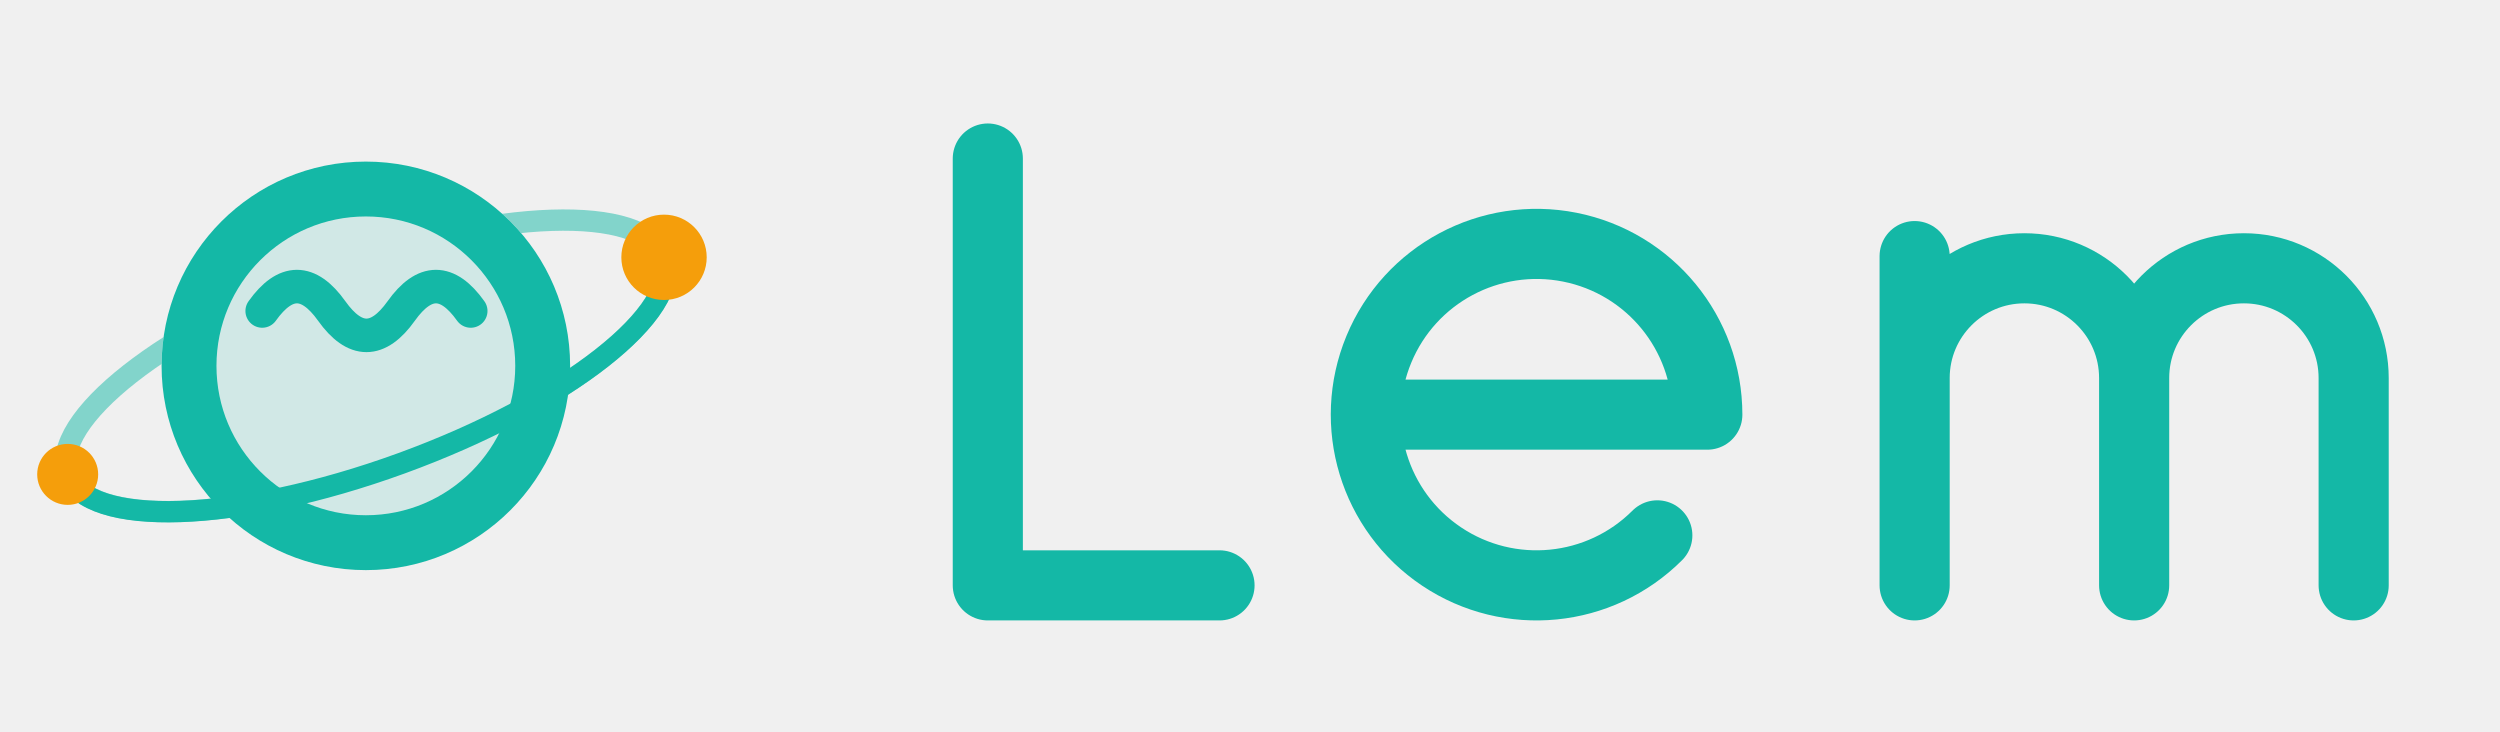
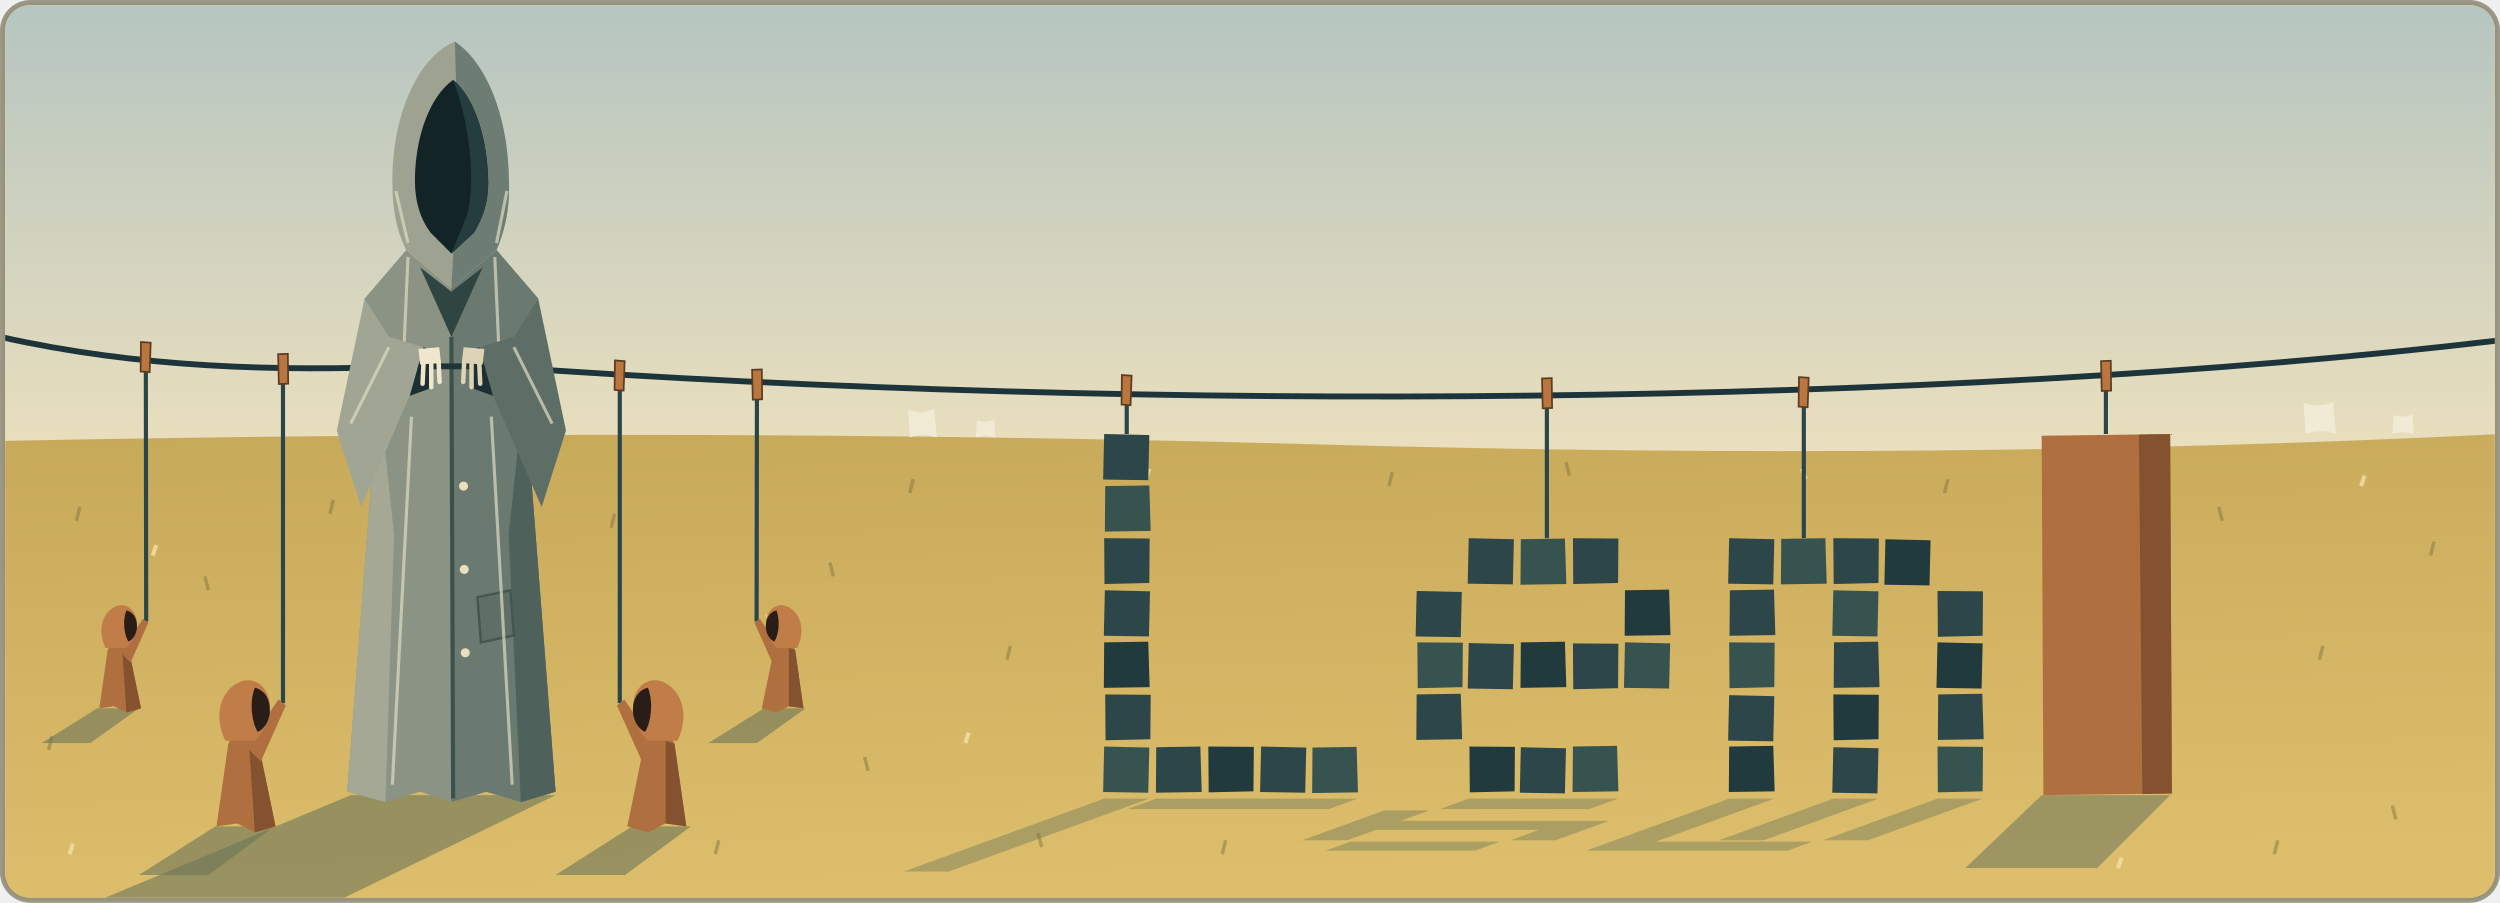
- <svg xmlns="http://www.w3.org/2000/svg" viewBox="0 0 410 120" width="410" height="120" role="img" aria-labelledby="t">
+ <svg xmlns="http://www.w3.org/2000/svg" width="720" height="260" viewBox="0 0 720 260" role="img" aria-labelledby="c2-title c2-desc">
  <defs>
-     <mask id="behind">
-       <rect width="410" height="120" fill="#fff" />
-       <circle cx="60" cy="60" r="33.5" fill="#000" />
-     </mask>
+     <linearGradient id="c2-sky" x1="0" y1="0" x2="0" y2="1">
+       <stop stop-color="#b5c5c0" />
+       <stop offset="1" stop-color="#eadfbe" />
+     </linearGradient>
+     <linearGradient id="c2-field" x1="0" y1="0" x2=".15" y2="1">
+       <stop stop-color="#c7a95a" />
+       <stop offset="1" stop-color="#ddbe6c" />
+     </linearGradient>
+     <clipPath id="c2-clip">
+       <rect x="1.5" y="1.5" width="717" height="257" rx="7" />
+     </clipPath>
  </defs>
-   <g fill="none" stroke="#14b8a6" stroke-linecap="round" stroke-linejoin="round">
-     <ellipse cx="60" cy="60" rx="52" ry="17" transform="rotate(-20 60 60)" stroke-width="3.5" opacity="0.5" mask="url(#behind)" />
-     <circle cx="60" cy="60" r="29" stroke-width="9" fill="#14b8a6" fill-opacity="0.14" />
-     <path d="M43 51 q5.7 -8 11.4 0 t11.4 0 t11.4 0" stroke-width="5.5" />
-     <path d="M11.1 77.8 A52 17 -20 0 0 108.9 42.2" stroke-width="3.5" />
-     <g stroke-width="11.5">
-       <path d="M162 26 V96 H200" />
-       <path d="M224 68 H280 A28 28 0 1 0 271.8 87.8" />
-       <path d="M314 42 V96 M314 62 A18 18 0 0 1 350 62 V96 M350 62 A18 18 0 0 1 386 62 V96" />
+   <rect x=".75" y=".75" width="718.5" height="258.5" rx="8" fill="#eadfbe" stroke="#77725a" stroke-width="1.5" stroke-opacity=".7" />
+   <g clip-path="url(#c2-clip)">
+     <path d="M0 0H720V130H0Z" fill="url(#c2-sky)" />
+     <path d="M0 127Q200 123 380 128T720 125V260H0Z" fill="url(#c2-field)" />
+     <path d="M262 126l-.5-8q4 1.500 7.500-.3l.8 8.300q-4-1.500-7.800 0zM281 126l.4-5q2.500 1 5-.2l.3 5.200q-3-1-5.700 0zM664 125l-.6-9q4.500 1.600 8.500-.2l.9 9.200q-4.500-1.600-8.800 0zM689 125l.3-5.500q3 1 5.500-.2l.4 5.700q-3-1-6.200 0z" fill="#f1ead4" />
+     <path d="M22 150l1-4M60 170l-1-4M95 148l1-4M176 152l1-4M240 166l-1-4M262 142l1-4M290 190l1-4M300 244l-1-4M352 246l1-4M400 140l1-4M452 137l-1-4M560 142l1-4M640 150l-1-4M668 190l1-4M690 236l-1-4M655 246l1-4M700 160l1-4M14 216l1-4M250 222l-1-4M206 246l1-4" fill="none" stroke="#85763c" stroke-width="1" opacity=".5" />
+     <path d="M44 160l1-3M120 142l1-3M222 180l-1-3M278 214l1-3M330 138l1-3M520 138l-1-3M610 250l1-3M680 140l1-3M20 246l1-3" fill="none" stroke="#f3e0a0" stroke-width="1.2" opacity=".8" />
+     <path d="M101 229L160 229L92 262L22 262Z" fill="#6a7559" opacity=".6" />
+     <path d="M62 238L79 238L60 252L40 252Z" fill="#6a7559" opacity=".6" />
+     <path d="M182 238L199 238L180 252L160 252Z" fill="#6a7559" opacity=".6" />
+     <path d="M28 204L40 204L26 214L12 214Z" fill="#6a7559" opacity=".6" />
+     <path d="M220 204L232 204L218 214L204 214Z" fill="#6a7559" opacity=".6" />
+     <g transform="matrix(1 0 .55 -.2 -126.500 276)" fill="#6a7559" opacity=".42">
+       <path d="M318 125h13v105h-13zM333 215h58v15h-58z" />
+       <path d="M423 155h43v13h-43zM408 170h13v43h-13zM468 170h13v28h-13zM408 185h73v13h-73zM423 215h43v15h-43z" />
+       <path d="M498 155h58v13h-58zM498 155h13v75h-13zM528 170h13v60h-13zM558 170h13v60h-13z" />
    </g>
+     <path d="M588 229L625 229L604 250L566 250Z" fill="#6a7559" opacity=".55" />
+     <path d="M117 72L105 86L109 112L100 228L111 231L121 228L130 231L140 228L150 231L160 228L151 112L155 86L143 72L130 83Z" fill="#8b9385" />
+     <path d="M130 83L143 72L155 86L151 112L160 228L150 231L140 228L130 231Z" fill="#6a7a71" />
+     <path d="M151 112L160 228L150 231L146.500 154Z" fill="#4e615a" />
+     <path d="M109 112L100 228L111 231L113.500 154Z" fill="#a4a895" />
+     <path d="M121 77L130 97L139 77L130 84Z" fill="#2f4541" />
+     <path d="M130 97L130.500 230" fill="none" stroke="#3d514b" stroke-width="1.200" />
+     <path d="M137.500 172L147 170L148 183L138.500 185Z" fill="#5d6f66" stroke="#43574f" stroke-width=".7" />
+     <g fill="#e9dfbc">
+       <circle cx="133.500" cy="140" r="1.300" />
+       <circle cx="133.700" cy="164" r="1.300" />
+       <circle cx="134" cy="188" r="1.300" />
+     </g>
+     <path d="M118.500 120L113 226M141.500 120L147.500 226M117.500 74L116 108M142.500 74L144 108" fill="none" stroke="#dedbc0" stroke-width=".9" opacity=".7" />
+     <path d="M131 12C121 16 113 32 113 52C113 60 114 66 117 72L130 83L143 72C146 65 147 58 146.500 50C146 33 140 18 131 12Z" fill="#9da291" />
+     <path d="M131 12C140 18 146 33 146.500 50C147 58 146 65 143 72L130 83L132 46Z" fill="#6e7d74" />
+     <path d="M130.500 23C123.500 28 119.500 40 119.500 52C119.500 58 121 63 124 67L130 73L136.500 67C139.500 62 141 57 140.500 50C140 39 136.500 28 130.500 23Z" fill="#132427" />
+     <path d="M130.500 23C136.500 28 140 39 140.500 50C141 57 139.500 62 136.500 67L130 73L134.500 62C137 53 135.500 36 130.500 23Z" fill="#263d40" />
+     <path d="M114 55L117.500 70M146 55L143 70" fill="none" stroke="#dedbc0" stroke-width=".9" opacity=".7" />
+     <path d="M0 97C40 106 80 107 118 105.500L142 105.500C330 119 560 117 720 98" fill="none" stroke="#1d343b" stroke-width="1.700" />
+     <path d="M105 86L97 124L104 146L118 114L122 100L112 97Z" fill="#a1a593" />
+     <path d="M155 86L163 124L156 146L142 114L138 100L148 97Z" fill="#5d6e66" />
+     <path d="M118 114L122 100L125.500 101.500L123.500 112Z" fill="#1c2f33" />
+     <path d="M142 114L138 100L134.500 101.500L136.500 112Z" fill="#1c2f33" />
+     <path d="M120.500 100.500L126.500 100L127 104.500L121 105Z" fill="#efe6cb" />
+     <path d="M139.500 100.500L133.500 100L133 104.500L139 105Z" fill="#ddd3b5" />
+     <path d="M122 104L121.700 110.500M124.200 104L124.200 111.500M126.300 104L126.600 110" fill="none" stroke="#efe6cb" stroke-width="1.300" stroke-linecap="round" />
+     <path d="M138 104L138.300 110.500M135.800 104L135.800 111.500M133.700 104L133.400 110" fill="none" stroke="#ddd3b5" stroke-width="1.300" stroke-linecap="round" />
+     <path d="M101 122L112 100M159 122L148 100" fill="none" stroke="#dedbc0" stroke-width=".9" opacity=".7" />
+     <path d="M42 103.500L42.100 179M81.500 106.700L81.500 202.500M178.500 108.300L178.500 202.500M218 111L217.900 179" fill="none" stroke="#2b4649" stroke-width="1.200" />
+     <path d="M324.500 112.500L324.500 125M445.500 113.500L445.500 155M519.500 113L519.500 155M606.500 108.500L606.500 125" fill="none" stroke="#2b4649" stroke-width="1.200" />
+     <g fill="#b9773f" stroke="#5d3a22" stroke-width=".5">
+       <path d="M40.600 98.500l2.800.2-.3 8.500-2.600-.2z" />
+       <path d="M80.100 102l2.800-.1.1 8.600-2.700.1z" />
+       <path d="M177.100 103.800l2.800.2-.3 8.500-2.600-.2z" />
+       <path d="M216.600 106.500l2.800-.1.1 8.600-2.700.1z" />
+       <path d="M323.100 108l2.800.2-.3 8.500-2.600-.2z" />
+       <path d="M444.100 109l2.800-.1.1 8.600-2.700.1z" />
+       <path d="M518.100 108.600l2.800.2-.3 8.500-2.600-.2z" />
+       <path d="M605.100 104l2.800-.1.1 8.600-2.700.1z" />
+     </g>
+     <g transform="translate(70 238) scale(.85)">
+       <path d="M-9 0L-5 -28C-4 -31 3 -32 5 -29L11 0L4 2L-2 -1Z" fill="#b06f3e" />
+       <path d="M5 -29L11 0L4 2L2 -28Z" fill="#84522f" />
+       <path d="M1 -27L12 -43L14.500 -41L6 -22Z" fill="#b06f3e" />
+       <path d="M-6 -29C-10 -37 -8 -46 -1 -49C4 -51 9 -47 9 -41C9 -36 7 -32 4 -29Z" fill="#c07d48" />
+       <path d="M4 -47C8 -46 9.500 -42 9 -38C8.500 -35 7 -33 5 -32C3 -35 2 -42 4 -47Z" fill="#2a1d18" />
+     </g>
+     <g transform="translate(190 238) scale(.85)">
+       <path d="M9 0L5 -28C4 -31 -3 -32 -5 -29L-11 0L-4 2L2 -1Z" fill="#b06f3e" />
+       <path d="M5 -28L9 0L2 -1L2 -29Z" fill="#84522f" />
+       <path d="M-1 -27L-12 -43L-14.500 -41L-6 -22Z" fill="#b06f3e" />
+       <path d="M6 -29C10 -37 8 -46 1 -49C-4 -51 -9 -47 -9 -41C-9 -36 -7 -32 -4 -29Z" fill="#c07d48" />
+       <path d="M-4 -47C-8 -46 -9.500 -42 -9 -38C-8.500 -35 -7 -33 -5 -32C-3 -35 -2 -42 -4 -47Z" fill="#2a1d18" />
+     </g>
+     <g transform="translate(34 204) scale(.6)">
+       <path d="M-9 0L-5 -28C-4 -31 3 -32 5 -29L11 0L4 2L-2 -1Z" fill="#b06f3e" />
+       <path d="M5 -29L11 0L4 2L2 -28Z" fill="#84522f" />
+       <path d="M1 -27L12 -43L14.500 -41L6 -22Z" fill="#b06f3e" />
+       <path d="M-6 -29C-10 -37 -8 -46 -1 -49C4 -51 9 -47 9 -41C9 -36 7 -32 4 -29Z" fill="#c07d48" />
+       <path d="M4 -47C8 -46 9.500 -42 9 -38C8.500 -35 7 -33 5 -32C3 -35 2 -42 4 -47Z" fill="#2a1d18" />
+     </g>
+     <g transform="translate(226 204) scale(.6)">
+       <path d="M9 0L5 -28C4 -31 -3 -32 -5 -29L-11 0L-4 2L2 -1Z" fill="#b06f3e" />
+       <path d="M5 -28L9 0L2 -1L2 -29Z" fill="#84522f" />
+       <path d="M-1 -27L-12 -43L-14.500 -41L-6 -22Z" fill="#b06f3e" />
+       <path d="M6 -29C10 -37 8 -46 1 -49C-4 -51 -9 -47 -9 -41C-9 -36 -7 -32 -4 -29Z" fill="#c07d48" />
+       <path d="M-4 -47C-8 -46 -9.500 -42 -9 -38C-8.500 -35 -7 -33 -5 -32C-3 -35 -2 -42 -4 -47Z" fill="#2a1d18" />
+     </g>
+     <g fill="#2c4649">
+       <path d="M318 125l13 .3-.3 13-13-.2zM318 155l13.100.1-.1 12.800-12.900.3zM318.200 170l13 .3-.3 13-13-.2zM318.300 200l13.100.1-.1 12.800-12.900.3zM333 215.200l12.700-.2.4 13.100-13.200.2zM363.200 215l13 .3-.3 13-13-.2z" />
+       <path d="M423 155l13 .3-.3 13-13-.2zM453 155l13.100.1-.1 12.800-12.900.3zM408 170.200l13 .3-.3 13-13-.2zM423 185.200l13 .3-.3 13-13-.2zM453 185.300l13.100.1-.1 12.800-12.900.3zM408 200l12.700-.2.4 13.100-13.200.2zM438 215.200l13 .3-.3 13-13-.2z" />
+       <path d="M498 155l13 .3-.3 13-13-.2zM528 155l13.100.1-.1 12.800-12.900.3zM498.200 170l12.700-.2.4 13.100-13.200.2zM558 170.200l13.100.1-.1 12.800-12.900.3zM528.200 185l12.700-.2.4 13.100-13.200.2zM498 200.200l13 .3-.3 13-13-.2zM558.200 200l12.700-.2.4 13.100-13.200.2zM528 215.200l13 .3-.3 13-13-.2z" />
+     </g>
+     <g fill="#365350">
+       <path d="M318.300 140l12.700-.2.4 13.100-13.200.2zM318 215l13 .3-.3 13-13-.2zM378 215.300l12.700-.2.4 13.100-13.200.2z" />
+       <path d="M438 155.300l12.700-.2.4 13.100-13.200.2zM408.200 185l13.100.1-.1 12.800-12.900.3zM468 185l13 .3-.3 13-13-.2zM453 215l12.700-.2.4 13.100-13.200.2z" />
+       <path d="M513 155.200l12.700-.2.4 13.100-13.200.2zM528 170l13 .3-.3 13-13-.2zM498 185l13.100.1-.1 12.800-12.900.3zM558 215l13.100.1-.1 12.800-12.900.3z" />
+     </g>
+     <g fill="#213a3e">
+       <path d="M318 185l12.700-.2.4 13.100-13.200.2zM348 215l13.100.1-.1 12.800-12.900.3z" />
+       <path d="M468 170l12.700-.2.4 13.100-13.200.2zM438 185l12.700-.2.4 13.100-13.200.2zM423.200 215l13.100.1-.1 12.800-12.900.3z" />
+       <path d="M543 155.300l13 .3-.3 13-13-.2zM558 185l13 .3-.3 13-13-.2zM528 200l13.100.1-.1 12.800-12.900.3zM498 215l12.700-.2.4 13.100-13.200.2z" />
+     </g>
+     <path d="M588 125.500L625 125L625.500 228.500L588.500 229Z" fill="#b06f3e" />
+     <path d="M616 125.200L625 125L625.500 228.500L617 228.700Z" fill="#84522f" />
  </g>
-   <circle cx="108.9" cy="42.2" r="7" fill="#f59e0b" />
-   <circle cx="11.1" cy="77.8" r="5" fill="#f59e0b" />
</svg>
